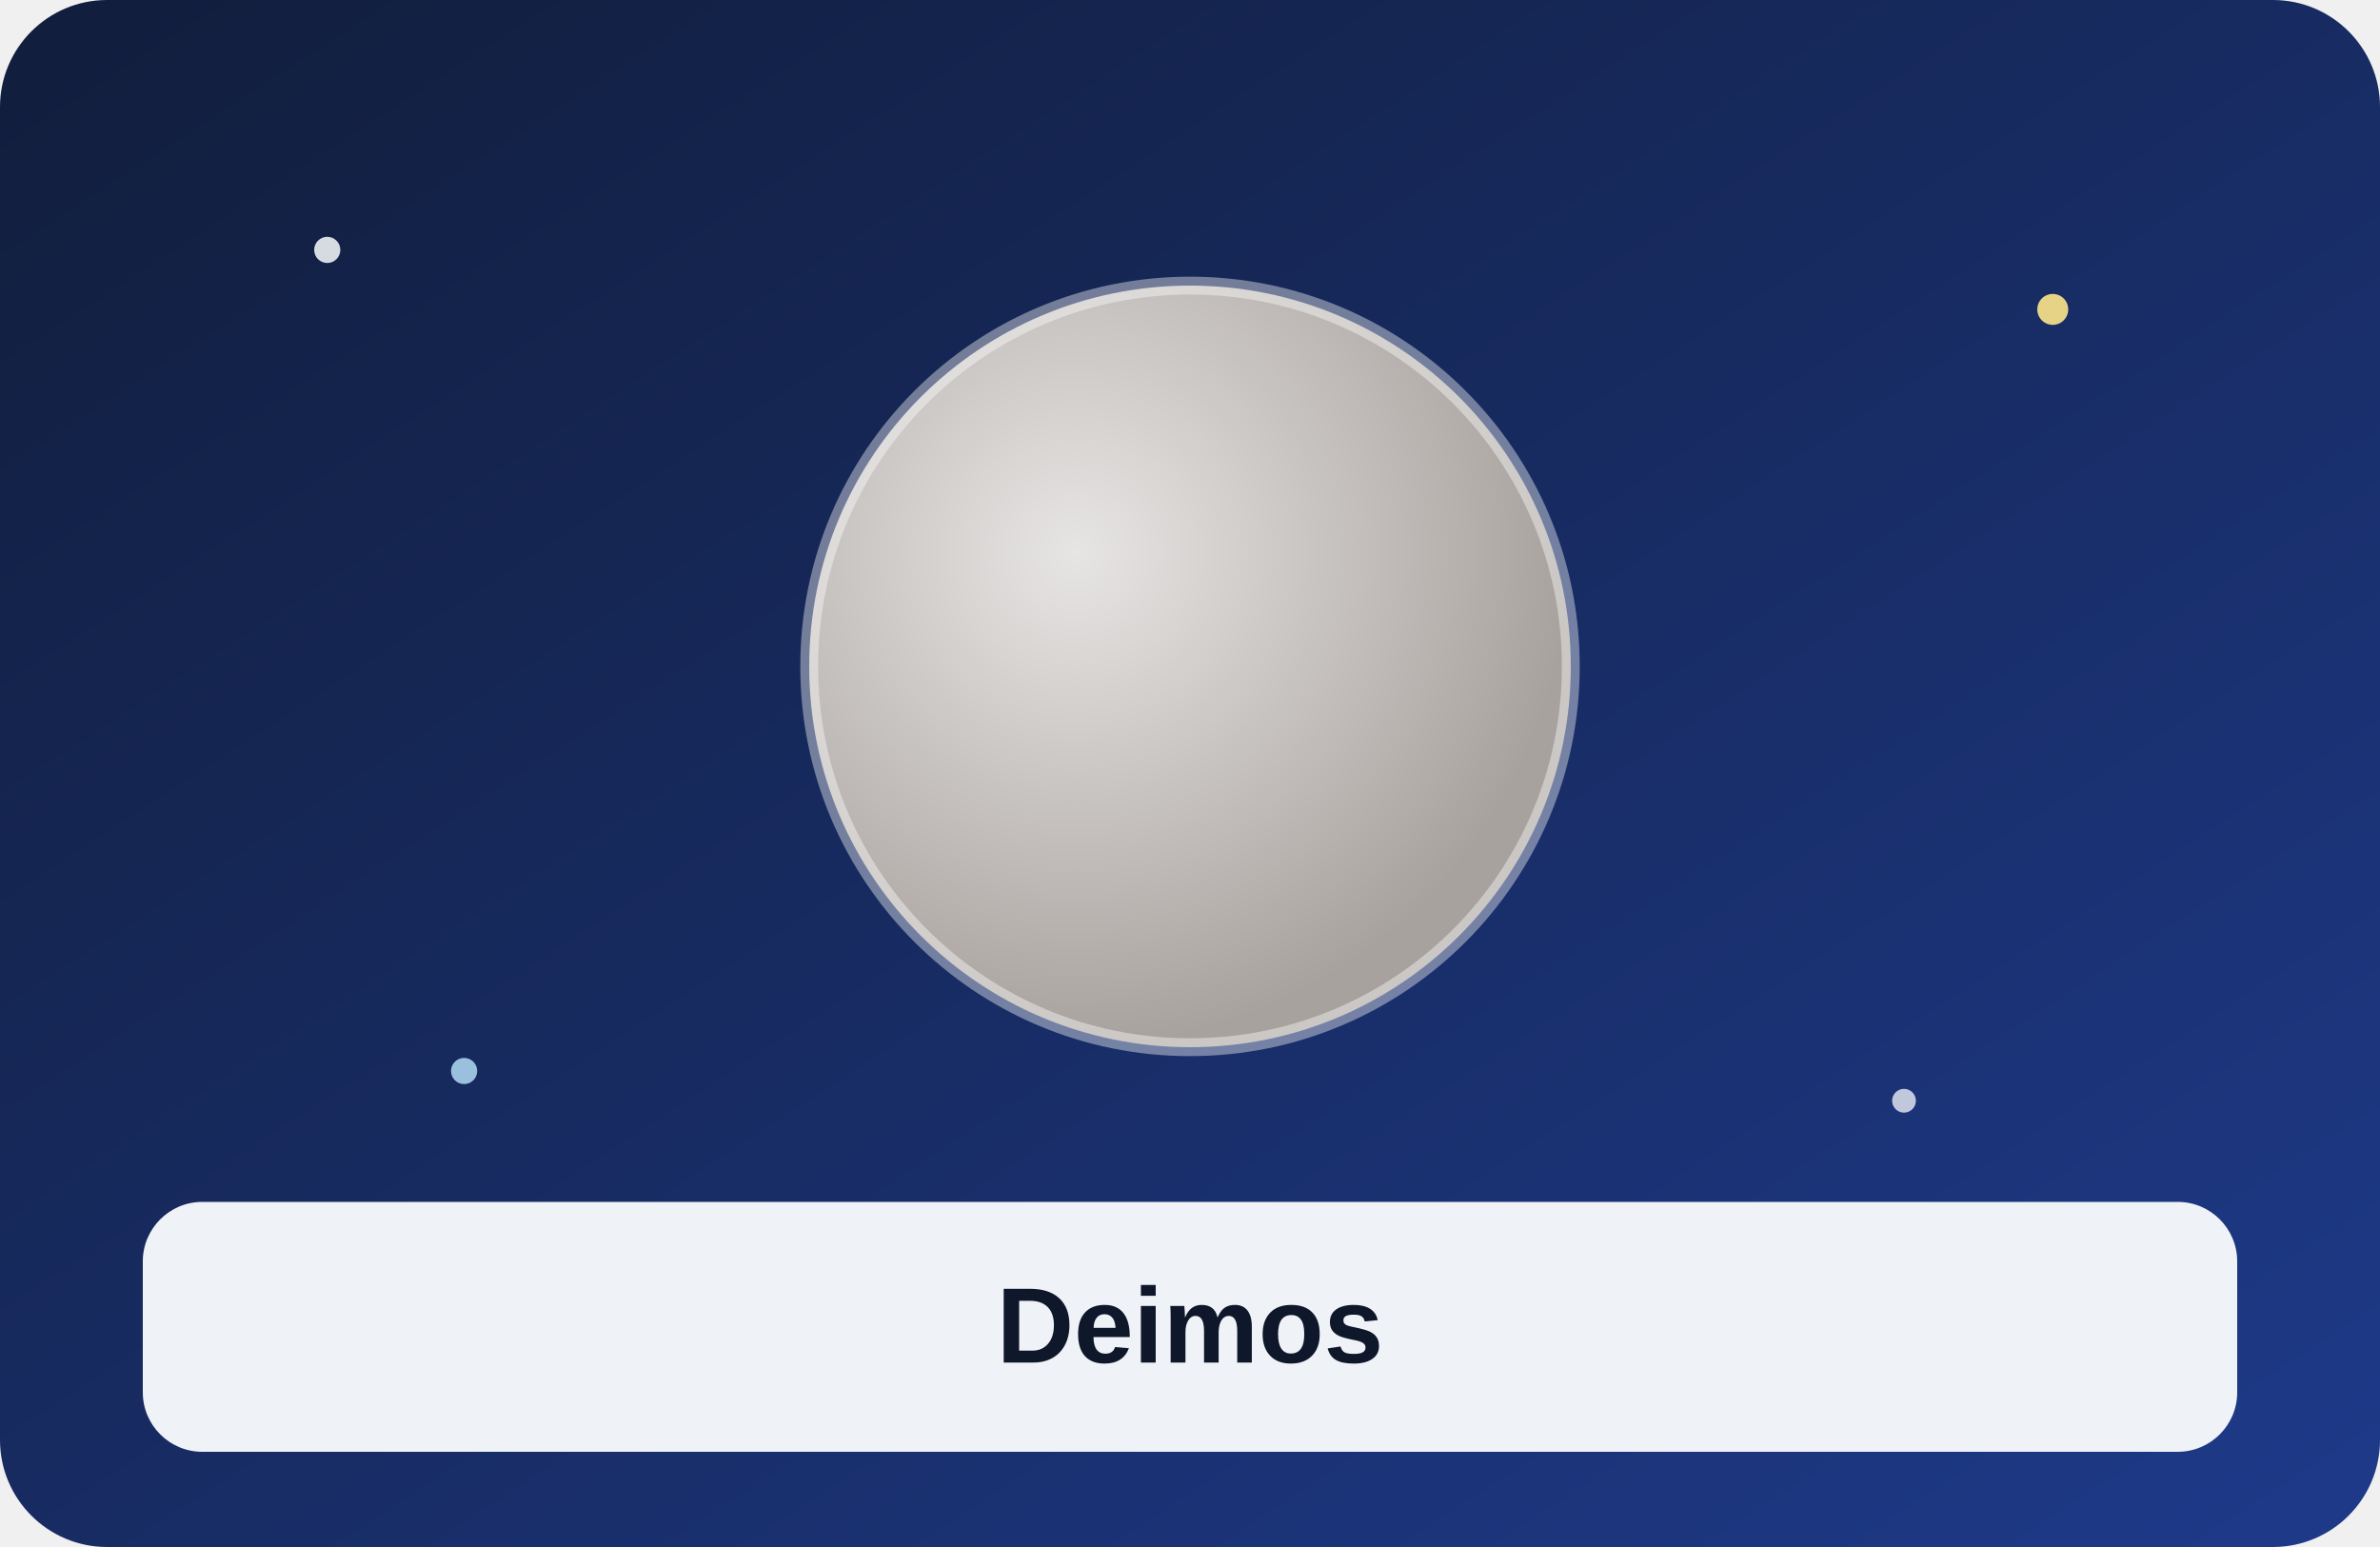
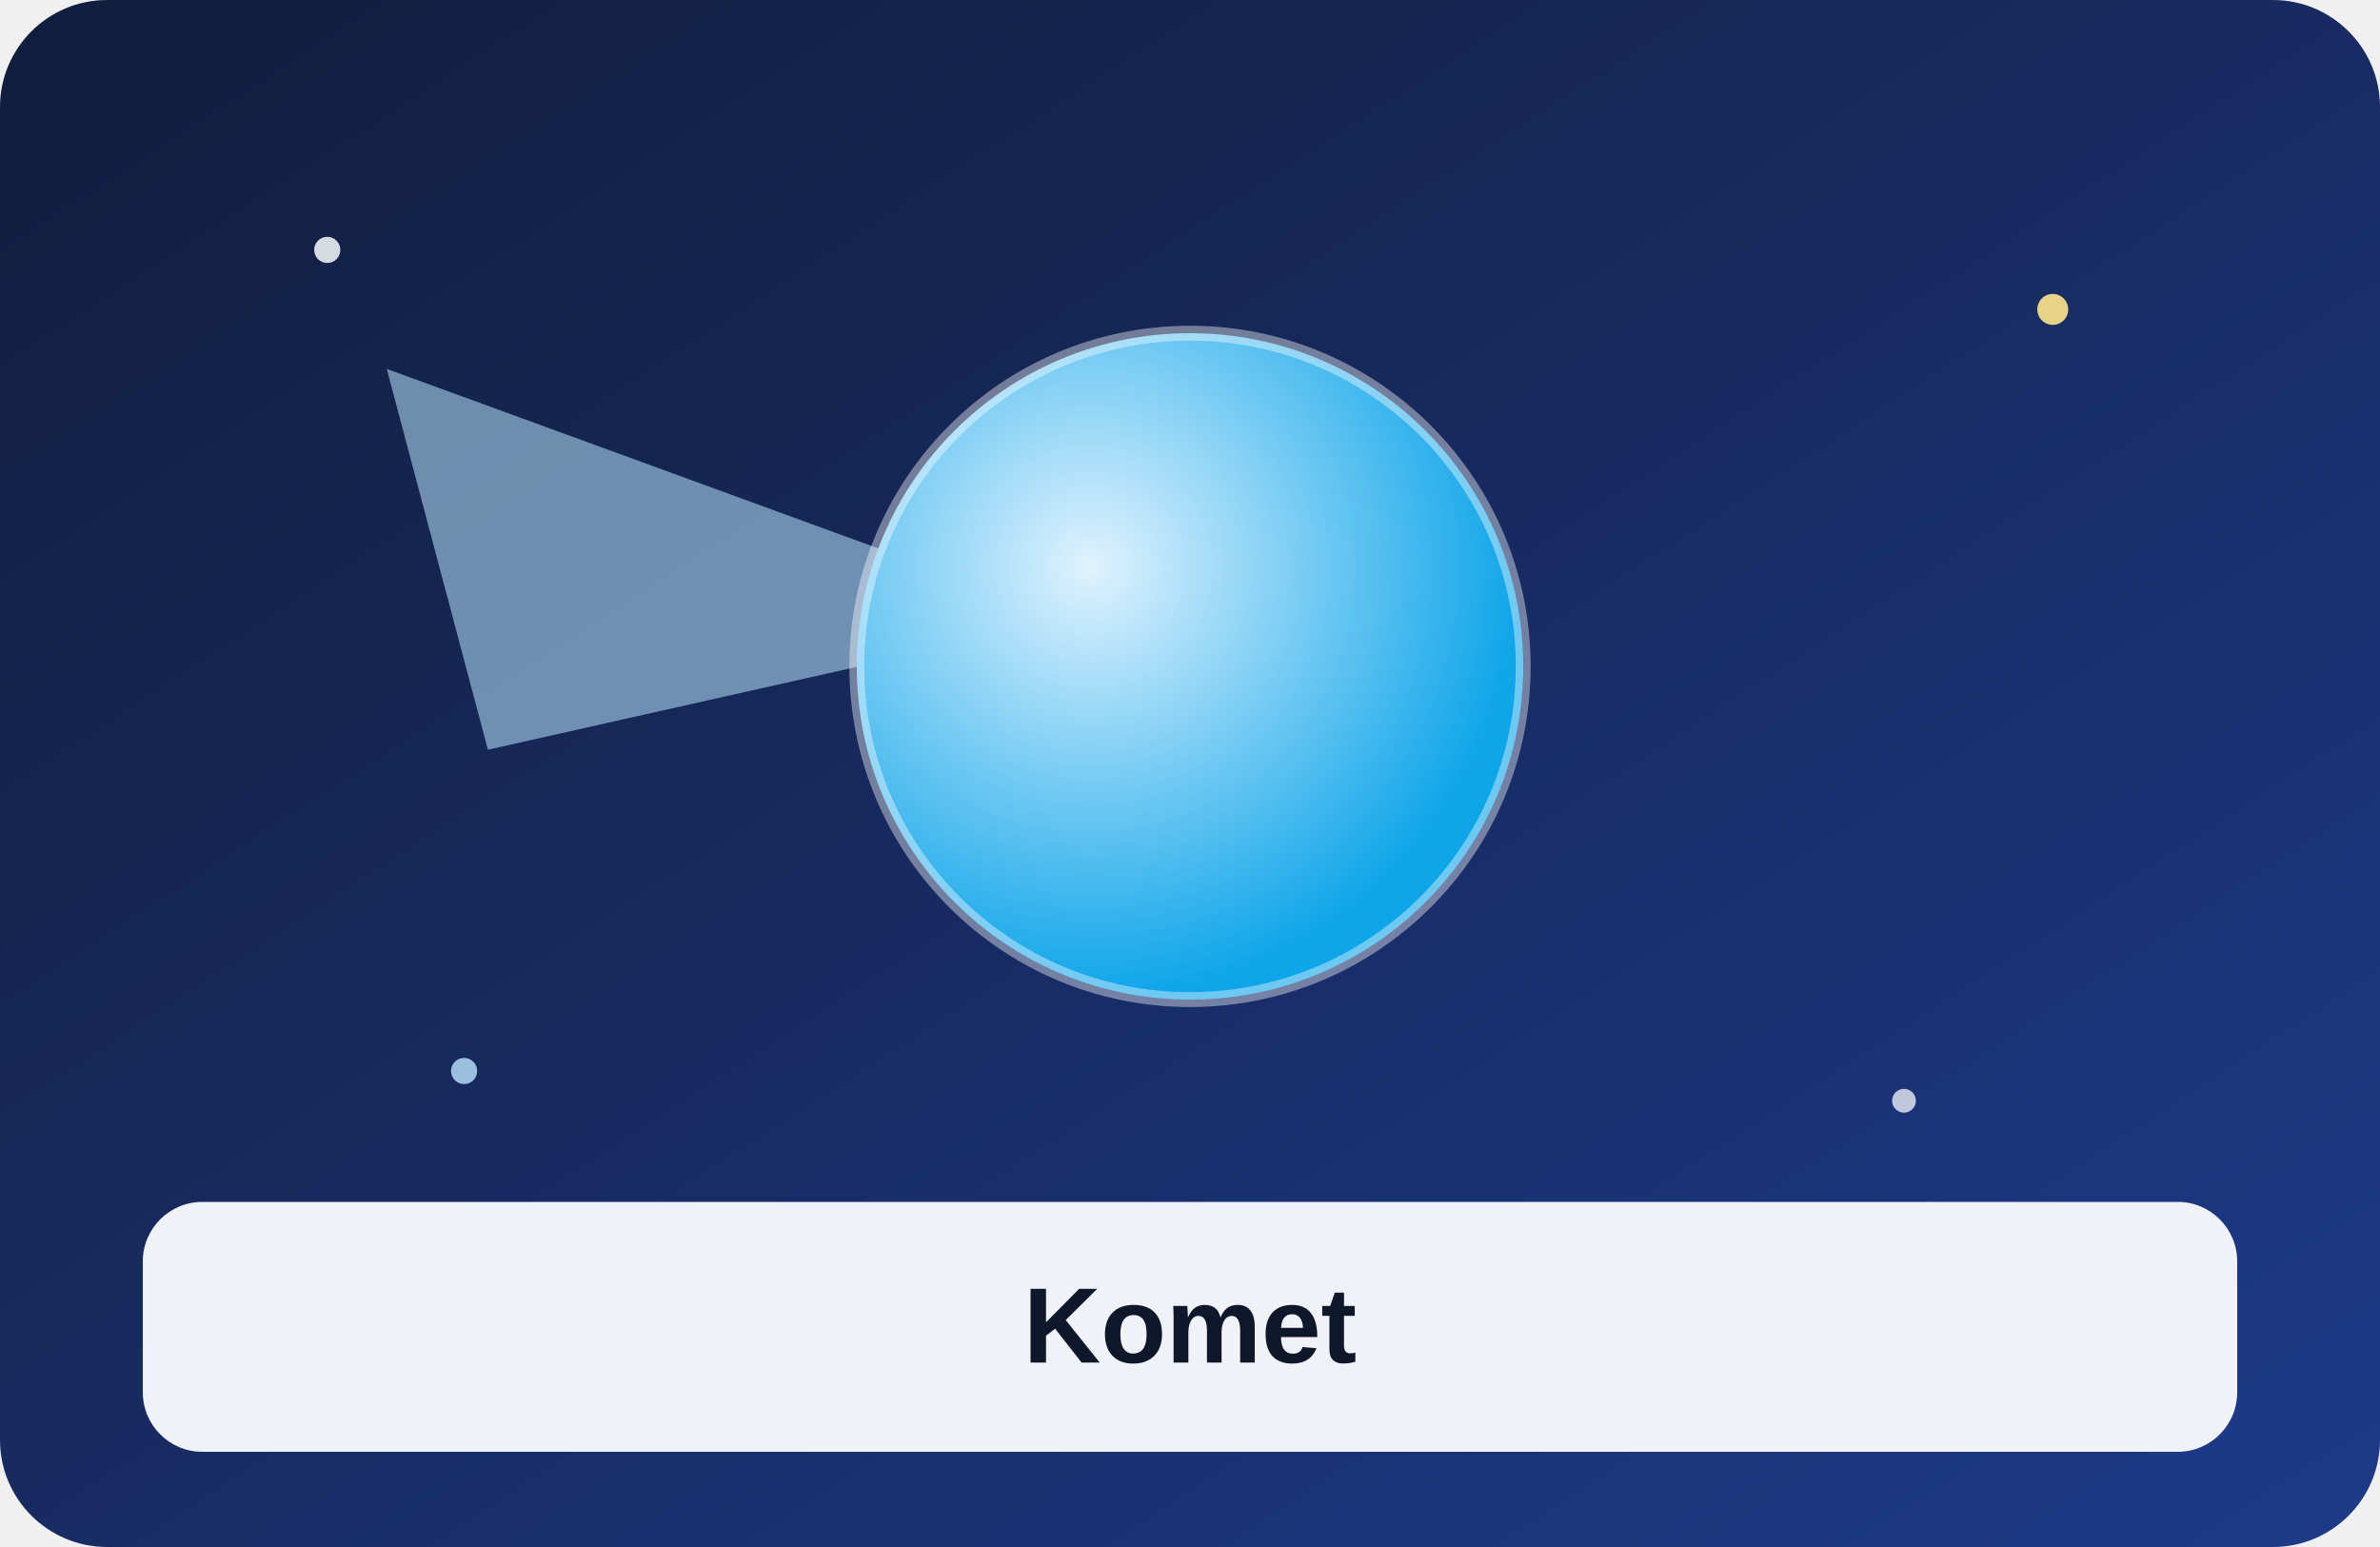
<svg xmlns="http://www.w3.org/2000/svg" viewBox="0 0 400 260" width="400" height="260">
  <defs>
    <linearGradient id="bg" x1="0" y1="0" x2="1" y2="1">
      <stop offset="0%" stop-color="#111D3B" />
      <stop offset="100%" stop-color="#1E3A8A" />
    </linearGradient>
    <radialGradient id="orb" cx="35%" cy="35%" r="65%">
-       <stop offset="0%" stop-color="#E7E5E4" />
-       <stop offset="100%" stop-color="#A8A29E" />
+       <stop offset="0%" stop-color="#E0F2FE" />
+       <stop offset="100%" stop-color="#0EA5E9" />
    </radialGradient>
  </defs>
  <rect width="400" height="260" rx="18" fill="url(#bg)" />
  <circle cx="55" cy="42" r="2.2" fill="#F8FAFC" opacity="0.85" />
  <circle cx="345" cy="52" r="2.6" fill="#FDE68A" opacity="0.9" />
  <circle cx="320" cy="185" r="2" fill="#F8FAFC" opacity="0.75" />
  <circle cx="78" cy="180" r="2.2" fill="#BAE6FD" opacity="0.8" />
-   <circle cx="200" cy="112" r="64" fill="url(#orb)" stroke="#FFFFFF" stroke-width="3" stroke-opacity="0.4" />
+   <polygon points="180,104 65,62 82,126" fill="#BAE6FD" opacity="0.55" />
+   <circle cx="200" cy="112" r="56" fill="url(#orb)" stroke="#FFFFFF" stroke-width="2.5" stroke-opacity="0.4" />
  <rect x="24" y="202" width="352" height="42" rx="10" fill="#F8FAFC" opacity="0.96" />
-   <text x="200" y="229" font-family="Segoe UI, Arial, sans-serif" font-size="18" font-weight="700" fill="#0F172A" text-anchor="middle">Deimos</text>
+   <text x="200" y="229" font-family="Segoe UI, Arial, sans-serif" font-size="18" font-weight="700" fill="#0F172A" text-anchor="middle">Komet</text>
</svg>
